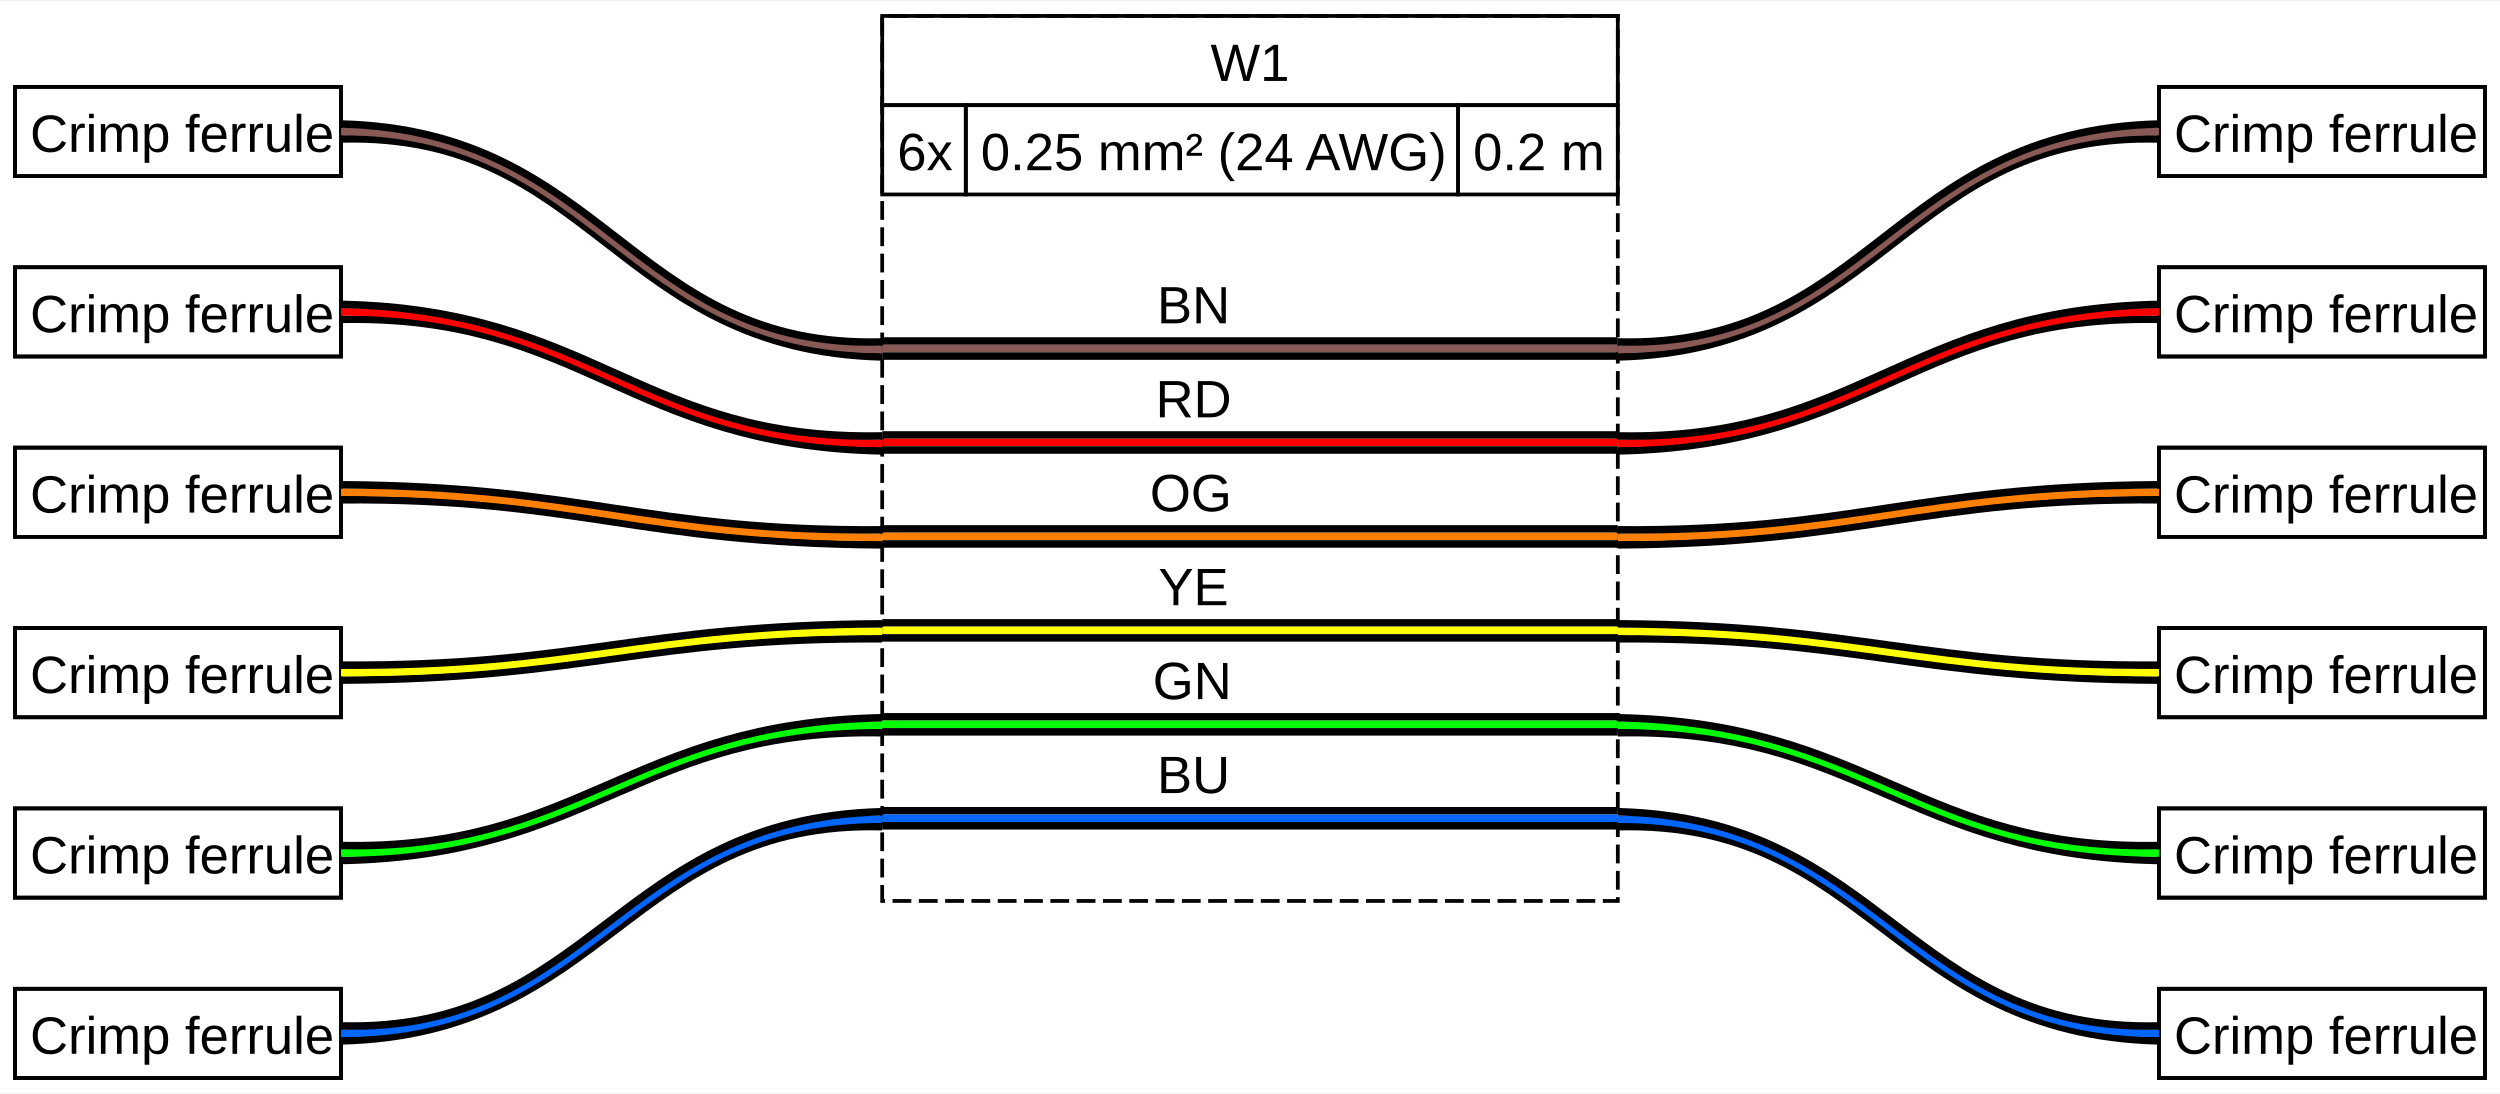
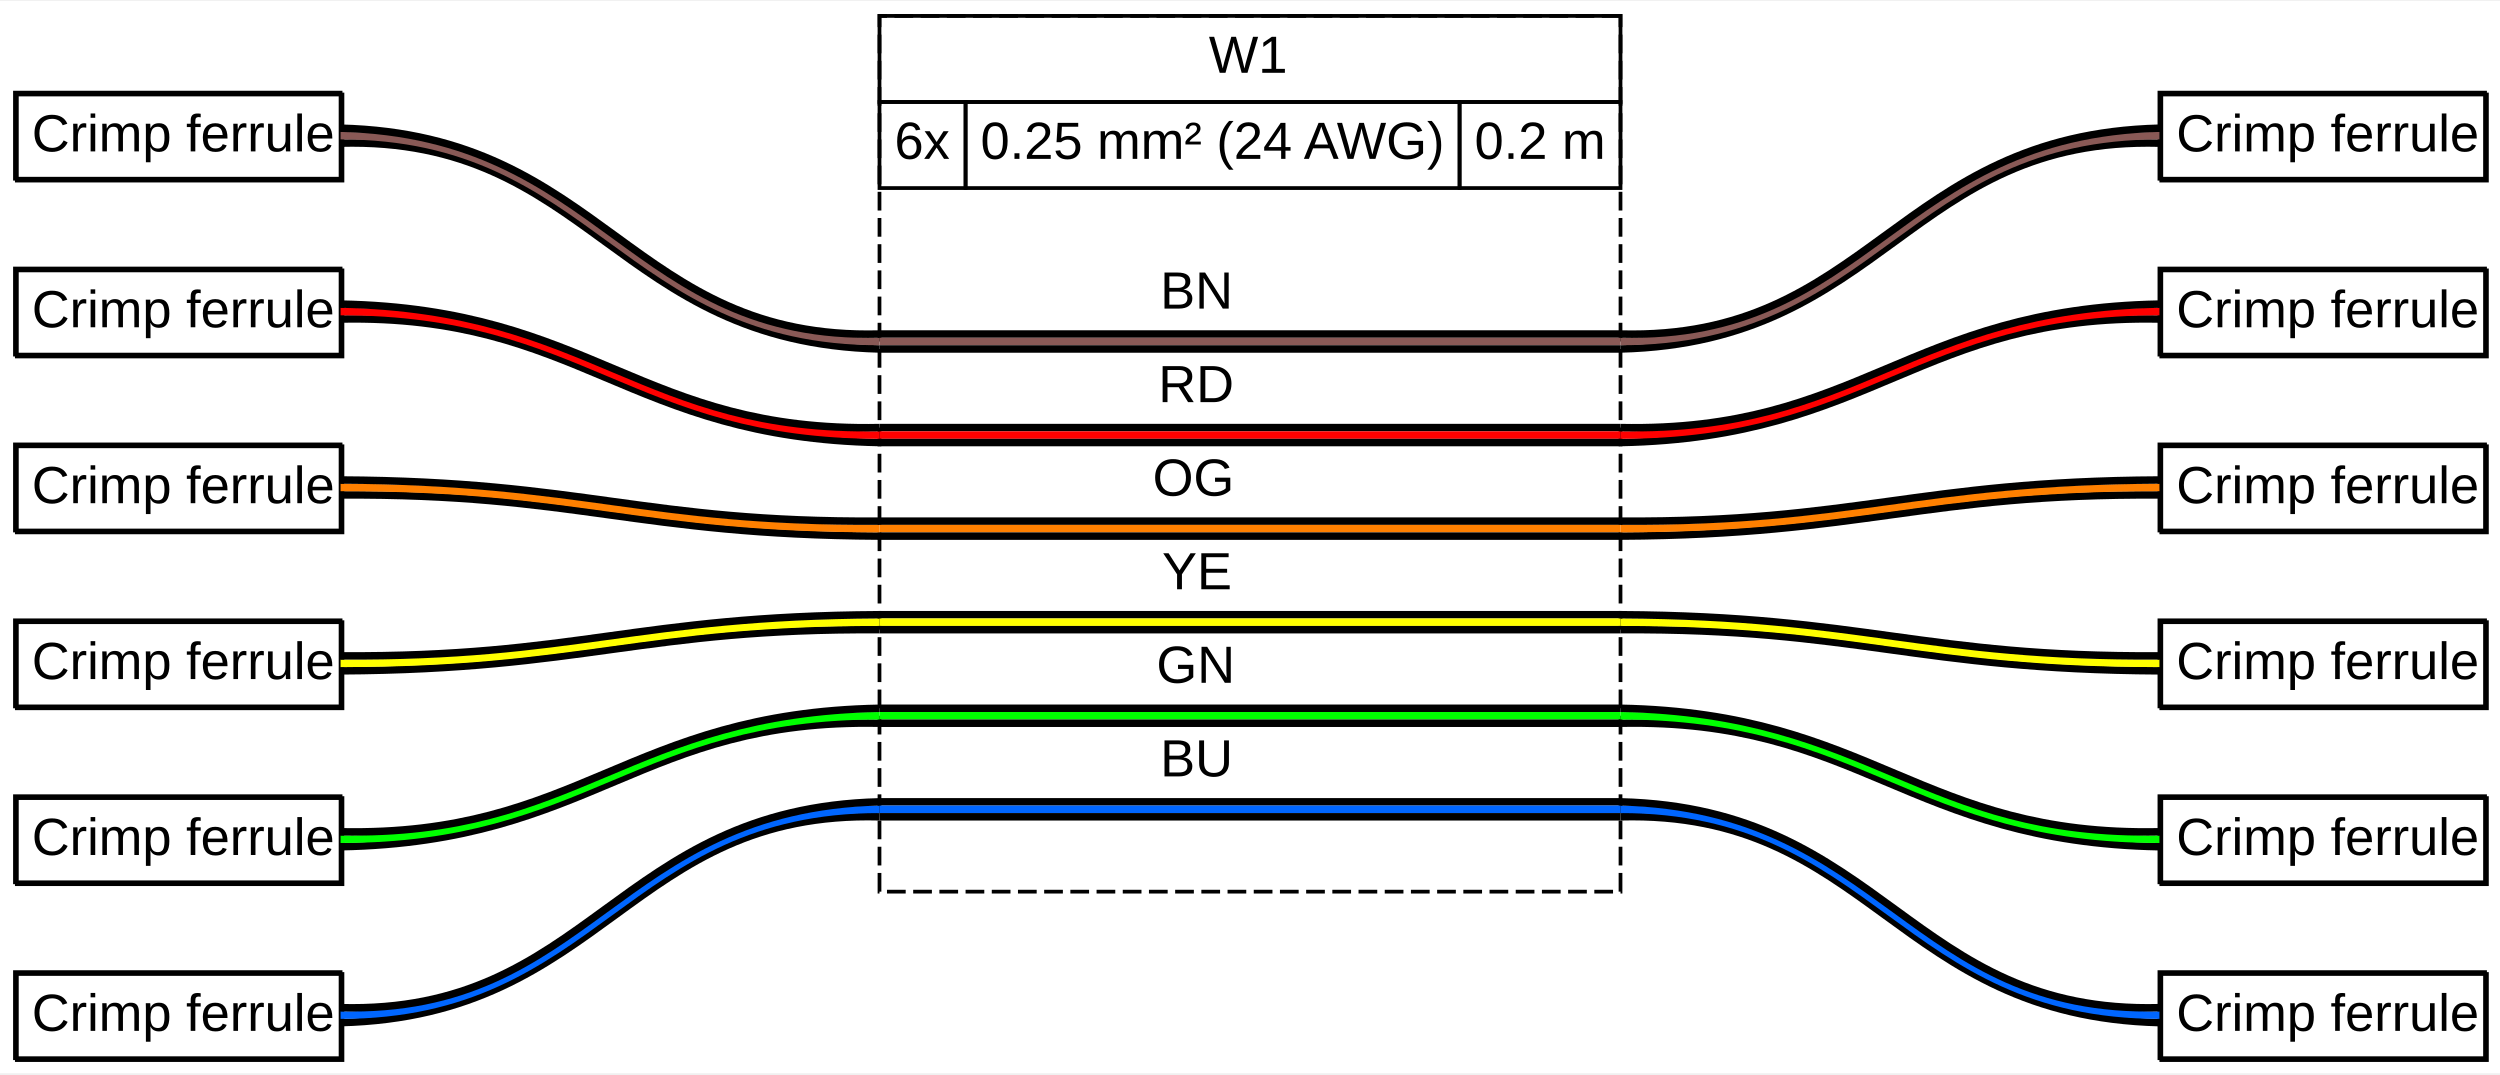
- <svg xmlns="http://www.w3.org/2000/svg" width="665pt" height="291pt" viewBox="0.00 0.00 665.25 290.62">
-   <g id="graph0" class="graph" transform="scale(1 1) rotate(0) translate(4 286.62)">
-     <polygon fill="#ffffff" stroke="none" points="-4,4 -4,-286.62 661.25,-286.62 661.25,4 -4,4" />
+ <svg xmlns="http://www.w3.org/2000/svg" width="668pt" height="287pt" viewBox="0.00 0.00 668.00 286.50">
+   <g id="graph0" class="graph" transform="scale(1 1) rotate(0) translate(4 282.5)">
+     <polygon fill="#ffffff" stroke="transparent" points="-4,4 -4,-282.5 664,-282.5 664,4 -4,4" />
    <g id="node1" class="node">
-       <polygon fill="#ffffff" stroke="black" points="86.75,-263.75 0,-263.75 0,-240 86.75,-240 86.75,-263.75" />
-       <polygon fill="none" stroke="black" points="0,-240 0,-263.75 86.75,-263.75 86.75,-240 0,-240" />
-       <text text-anchor="start" x="4" y="-246.45" font-family="arial" font-size="14.00">Crimp ferrule</text>
+       <polygon fill="#ffffff" stroke="black" points="87,-258 0,-258 0,-235 87,-235 87,-258" />
+       <polygon fill="none" stroke="black" points="0.5,-234.5 0.5,-257.5 87.5,-257.5 87.5,-234.5 0.5,-234.5" />
+       <text text-anchor="start" x="4.5" y="-242.3" font-family="arial" font-size="14.00">Crimp ferrule</text>
    </g>
    <g id="node13" class="node">
-       <polygon fill="#ffffff" stroke="black" stroke-dasharray="5,2" points="426.5,-282.62 230.75,-282.62 230.75,-47.12 426.5,-47.12 426.5,-282.62" />
-       <polygon fill="none" stroke="black" points="230.75,-258.88 230.75,-282.62 426.5,-282.62 426.5,-258.88 230.75,-258.88" />
-       <text text-anchor="start" x="318.12" y="-265.32" font-family="arial" font-size="14.00">W1</text>
-       <polygon fill="none" stroke="black" points="230.75,-235.12 230.75,-258.88 253,-258.88 253,-235.12 230.75,-235.12" />
-       <text text-anchor="start" x="234.75" y="-241.57" font-family="arial" font-size="14.00">6x</text>
-       <polygon fill="none" stroke="black" points="253,-235.12 253,-258.88 384,-258.88 384,-235.12 253,-235.12" />
-       <text text-anchor="start" x="257" y="-241.57" font-family="arial" font-size="14.00">0.25 mm² (24 AWG)</text>
-       <polygon fill="none" stroke="black" points="384,-235.12 384,-258.88 426.5,-258.88 426.5,-235.12 384,-235.12" />
-       <text text-anchor="start" x="388" y="-241.57" font-family="arial" font-size="14.00">0.2 m</text>
-       <text text-anchor="start" x="253.17" y="-219.82" font-family="arial" font-size="14.00"> </text>
-       <text text-anchor="start" x="303.88" y="-200.82" font-family="arial" font-size="14.00">     BN    </text>
-       <polygon fill="#000000" stroke="none" points="230.75,-195.12 230.75,-197.12 426.5,-197.12 426.5,-195.12 230.75,-195.12" />
-       <polygon fill="#895956" stroke="none" points="230.75,-193.12 230.75,-195.12 426.5,-195.12 426.5,-193.12 230.75,-193.12" />
-       <polygon fill="#000000" stroke="none" points="230.75,-191.12 230.75,-193.12 426.5,-193.12 426.5,-191.12 230.75,-191.12" />
-       <text text-anchor="start" x="303.5" y="-175.82" font-family="arial" font-size="14.00">     RD    </text>
-       <polygon fill="#000000" stroke="none" points="230.75,-170.12 230.75,-172.12 426.5,-172.12 426.5,-170.12 230.75,-170.12" />
-       <polygon fill="#ff0000" stroke="none" points="230.75,-168.12 230.75,-170.12 426.5,-170.12 426.5,-168.12 230.75,-168.12" />
-       <polygon fill="#000000" stroke="none" points="230.75,-166.12 230.75,-168.12 426.5,-168.12 426.5,-166.12 230.75,-166.12" />
-       <text text-anchor="start" x="302" y="-150.82" font-family="arial" font-size="14.00">     OG    </text>
-       <polygon fill="#000000" stroke="none" points="230.75,-145.12 230.75,-147.12 426.5,-147.12 426.5,-145.12 230.75,-145.12" />
-       <polygon fill="#ff8000" stroke="none" points="230.75,-143.12 230.75,-145.12 426.5,-145.12 426.5,-143.12 230.75,-143.12" />
-       <polygon fill="#000000" stroke="none" points="230.75,-141.12 230.75,-143.12 426.5,-143.12 426.5,-141.12 230.75,-141.12" />
-       <text text-anchor="start" x="304.25" y="-125.83" font-family="arial" font-size="14.00">     YE    </text>
-       <polygon fill="#000000" stroke="none" points="230.75,-120.12 230.75,-122.12 426.5,-122.12 426.5,-120.12 230.75,-120.12" />
-       <polygon fill="#ffff00" stroke="none" points="230.75,-118.12 230.75,-120.12 426.5,-120.12 426.5,-118.12 230.75,-118.12" />
-       <polygon fill="#000000" stroke="none" points="230.75,-116.12 230.75,-118.12 426.5,-118.12 426.5,-116.12 230.75,-116.12" />
-       <text text-anchor="start" x="302.75" y="-100.83" font-family="arial" font-size="14.00">     GN    </text>
-       <polygon fill="#000000" stroke="none" points="230.75,-95.12 230.75,-97.12 426.5,-97.12 426.5,-95.12 230.75,-95.12" />
-       <polygon fill="#00ff00" stroke="none" points="230.75,-93.12 230.75,-95.12 426.5,-95.12 426.5,-93.12 230.75,-93.12" />
-       <polygon fill="#000000" stroke="none" points="230.75,-91.12 230.75,-93.12 426.5,-93.12 426.5,-91.12 230.75,-91.12" />
-       <text text-anchor="start" x="303.88" y="-75.83" font-family="arial" font-size="14.00">     BU    </text>
-       <polygon fill="#000000" stroke="none" points="230.75,-70.12 230.75,-72.12 426.5,-72.12 426.5,-70.12 230.75,-70.12" />
-       <polygon fill="#0066ff" stroke="none" points="230.75,-68.12 230.75,-70.12 426.5,-70.12 426.5,-68.12 230.75,-68.12" />
-       <polygon fill="#000000" stroke="none" points="230.75,-66.12 230.75,-68.12 426.5,-68.12 426.5,-66.12 230.75,-66.12" />
-       <text text-anchor="start" x="253.17" y="-50.83" font-family="arial" font-size="14.00"> </text>
+       <polygon fill="#ffffff" stroke="black" stroke-dasharray="5,2" points="429,-278.5 231,-278.5 231,-44.5 429,-44.5 429,-278.5" />
+       <polygon fill="none" stroke="black" points="231,-255.5 231,-278.5 429,-278.5 429,-255.5 231,-255.5" />
+       <text text-anchor="start" x="319" y="-263.3" font-family="arial" font-size="14.00">W1</text>
+       <polygon fill="none" stroke="black" points="231,-232.5 231,-255.5 254,-255.5 254,-232.5 231,-232.5" />
+       <text text-anchor="start" x="235" y="-240.3" font-family="arial" font-size="14.00">6x</text>
+       <polygon fill="none" stroke="black" points="254,-232.5 254,-255.5 386,-255.5 386,-232.5 254,-232.5" />
+       <text text-anchor="start" x="258" y="-240.3" font-family="arial" font-size="14.00">0.25 mm² (24 AWG)</text>
+       <polygon fill="none" stroke="black" points="386,-232.5 386,-255.5 429,-255.5 429,-232.5 386,-232.5" />
+       <text text-anchor="start" x="390" y="-240.3" font-family="arial" font-size="14.00">0.2 m</text>
+       <text text-anchor="start" x="254" y="-219.3" font-family="arial" font-size="14.00"> </text>
+       <text text-anchor="start" x="306" y="-200.3" font-family="arial" font-size="14.00">     BN    </text>
+       <polygon fill="#000000" stroke="transparent" points="231,-192.5 231,-194.5 429,-194.5 429,-192.5 231,-192.5" />
+       <polygon fill="#895956" stroke="transparent" points="231,-190.5 231,-192.5 429,-192.5 429,-190.5 231,-190.5" />
+       <polygon fill="#000000" stroke="transparent" points="231,-188.5 231,-190.5 429,-190.5 429,-188.5 231,-188.5" />
+       <text text-anchor="start" x="305.5" y="-175.3" font-family="arial" font-size="14.00">     RD    </text>
+       <polygon fill="#000000" stroke="transparent" points="231,-167.5 231,-169.5 429,-169.5 429,-167.5 231,-167.5" />
+       <polygon fill="#ff0000" stroke="transparent" points="231,-165.5 231,-167.5 429,-167.5 429,-165.5 231,-165.5" />
+       <polygon fill="#000000" stroke="transparent" points="231,-163.5 231,-165.5 429,-165.5 429,-163.5 231,-163.5" />
+       <text text-anchor="start" x="304" y="-150.3" font-family="arial" font-size="14.00">     OG    </text>
+       <polygon fill="#000000" stroke="transparent" points="231,-142.5 231,-144.5 429,-144.5 429,-142.5 231,-142.5" />
+       <polygon fill="#ff8000" stroke="transparent" points="231,-140.5 231,-142.5 429,-142.5 429,-140.5 231,-140.5" />
+       <polygon fill="#000000" stroke="transparent" points="231,-138.5 231,-140.5 429,-140.5 429,-138.5 231,-138.5" />
+       <text text-anchor="start" x="306.5" y="-125.3" font-family="arial" font-size="14.00">     YE    </text>
+       <polygon fill="#000000" stroke="transparent" points="231,-117.5 231,-119.5 429,-119.5 429,-117.5 231,-117.5" />
+       <polygon fill="#ffff00" stroke="transparent" points="231,-115.5 231,-117.5 429,-117.5 429,-115.5 231,-115.5" />
+       <polygon fill="#000000" stroke="transparent" points="231,-113.5 231,-115.5 429,-115.5 429,-113.5 231,-113.5" />
+       <text text-anchor="start" x="305" y="-100.3" font-family="arial" font-size="14.00">     GN    </text>
+       <polygon fill="#000000" stroke="transparent" points="231,-92.5 231,-94.5 429,-94.5 429,-92.5 231,-92.5" />
+       <polygon fill="#00ff00" stroke="transparent" points="231,-90.5 231,-92.5 429,-92.5 429,-90.5 231,-90.5" />
+       <polygon fill="#000000" stroke="transparent" points="231,-88.5 231,-90.5 429,-90.5 429,-88.5 231,-88.5" />
+       <text text-anchor="start" x="306" y="-75.3" font-family="arial" font-size="14.00">     BU    </text>
+       <polygon fill="#000000" stroke="transparent" points="231,-67.5 231,-69.5 429,-69.5 429,-67.5 231,-67.5" />
+       <polygon fill="#0066ff" stroke="transparent" points="231,-65.5 231,-67.5 429,-67.5 429,-65.5 231,-65.5" />
+       <polygon fill="#000000" stroke="transparent" points="231,-63.5 231,-65.5 429,-65.5 429,-63.5 231,-63.5" />
+       <text text-anchor="start" x="254" y="-50.3" font-family="arial" font-size="14.00"> </text>
    </g>
    <g id="edge1" class="edge">
-       <path fill="none" stroke="#000000" stroke-width="2" d="M86.75,-249.88C153.76,-251.67 159.76,-193.67 230.75,-191.88" />
-       <path fill="none" stroke="#895956" stroke-width="2" d="M86.75,-251.88C155.75,-251.88 161.75,-193.88 230.75,-193.88" />
-       <path fill="none" stroke="#000000" stroke-width="2" d="M86.75,-253.87C157.74,-252.08 163.74,-194.08 230.75,-195.87" />
+       <path fill="none" stroke="#000000" stroke-width="2" d="M87,-244.5C153.53,-246.25 160.51,-191.25 231,-189.5" />
+       <path fill="none" stroke="#895956" stroke-width="2" d="M87,-246.5C155.51,-246.5 162.49,-191.5 231,-191.5" />
+       <path fill="none" stroke="#000000" stroke-width="2" d="M87,-248.5C157.49,-246.75 164.47,-191.75 231,-193.5" />
    </g>
    <g id="node2" class="node">
-       <polygon fill="#ffffff" stroke="black" points="86.75,-215.75 0,-215.75 0,-192 86.75,-192 86.75,-215.75" />
-       <polygon fill="none" stroke="black" points="0,-192 0,-215.75 86.75,-215.75 86.75,-192 0,-192" />
-       <text text-anchor="start" x="4" y="-198.45" font-family="arial" font-size="14.00">Crimp ferrule</text>
+       <polygon fill="#ffffff" stroke="black" points="87,-211 0,-211 0,-188 87,-188 87,-211" />
+       <polygon fill="none" stroke="black" points="0.5,-187.5 0.5,-210.5 87.5,-210.5 87.5,-187.5 0.5,-187.5" />
+       <text text-anchor="start" x="4.5" y="-195.3" font-family="arial" font-size="14.00">Crimp ferrule</text>
    </g>
    <g id="edge3" class="edge">
-       <path fill="none" stroke="#000000" stroke-width="2" d="M86.75,-201.88C150.73,-203.21 163,-168.21 230.75,-166.88" />
-       <path fill="none" stroke="#ff0000" stroke-width="2" d="M86.75,-203.88C152.61,-203.88 164.89,-168.88 230.75,-168.88" />
-       <path fill="none" stroke="#000000" stroke-width="2" d="M86.75,-205.87C154.5,-204.54 166.77,-169.54 230.75,-170.87" />
+       <path fill="none" stroke="#000000" stroke-width="2" d="M87,-197.5C150.79,-198.78 163.47,-165.78 231,-164.5" />
+       <path fill="none" stroke="#ff0000" stroke-width="2" d="M87,-199.5C152.66,-199.5 165.34,-166.5 231,-166.5" />
+       <path fill="none" stroke="#000000" stroke-width="2" d="M87,-201.5C154.53,-200.22 167.21,-167.22 231,-168.5" />
    </g>
    <g id="node3" class="node">
-       <polygon fill="#ffffff" stroke="black" points="86.75,-167.75 0,-167.75 0,-144 86.75,-144 86.75,-167.75" />
-       <polygon fill="none" stroke="black" points="0,-144 0,-167.75 86.75,-167.75 86.75,-144 0,-144" />
-       <text text-anchor="start" x="4" y="-150.45" font-family="arial" font-size="14.00">Crimp ferrule</text>
+       <polygon fill="#ffffff" stroke="black" points="87,-164 0,-164 0,-141 87,-141 87,-164" />
+       <polygon fill="none" stroke="black" points="0.5,-140.5 0.5,-163.5 87.5,-163.5 87.5,-140.5 0.5,-140.5" />
+       <text text-anchor="start" x="4.5" y="-148.3" font-family="arial" font-size="14.00">Crimp ferrule</text>
    </g>
    <g id="edge5" class="edge">
-       <path fill="none" stroke="#000000" stroke-width="2" d="M86.75,-153.88C149.75,-154.29 165.31,-142.29 230.75,-141.88" />
-       <path fill="none" stroke="#ff8000" stroke-width="2" d="M86.75,-155.88C150.97,-155.88 166.53,-143.88 230.75,-143.88" />
-       <path fill="none" stroke="#000000" stroke-width="2" d="M86.75,-157.87C152.19,-157.46 167.75,-145.46 230.75,-145.87" />
+       <path fill="none" stroke="#000000" stroke-width="2" d="M87,-150.5C150.04,-150.86 165.66,-139.86 231,-139.5" />
+       <path fill="none" stroke="#ff8000" stroke-width="2" d="M87,-152.5C151.19,-152.5 166.81,-141.5 231,-141.5" />
+       <path fill="none" stroke="#000000" stroke-width="2" d="M87,-154.5C152.34,-154.14 167.96,-143.14 231,-143.5" />
    </g>
    <g id="node4" class="node">
-       <polygon fill="#ffffff" stroke="black" points="86.75,-119.75 0,-119.75 0,-96 86.75,-96 86.75,-119.75" />
-       <polygon fill="none" stroke="black" points="0,-96 0,-119.75 86.75,-119.75 86.75,-96 0,-96" />
-       <text text-anchor="start" x="4" y="-102.45" font-family="arial" font-size="14.00">Crimp ferrule</text>
+       <polygon fill="#ffffff" stroke="black" points="87,-117 0,-117 0,-94 87,-94 87,-117" />
+       <polygon fill="none" stroke="black" points="0.5,-93.5 0.5,-116.5 87.5,-116.5 87.5,-93.5 0.5,-93.5" />
+       <text text-anchor="start" x="4.5" y="-101.3" font-family="arial" font-size="14.00">Crimp ferrule</text>
    </g>
    <g id="edge7" class="edge">
-       <path fill="none" stroke="#000000" stroke-width="2" d="M86.75,-105.88C152.09,-106.24 167.71,-117.24 230.75,-116.88" />
-       <path fill="none" stroke="#ffff00" stroke-width="2" d="M86.75,-107.88C150.94,-107.87 166.56,-118.87 230.75,-118.88" />
-       <path fill="none" stroke="#000000" stroke-width="2" d="M86.75,-109.87C149.79,-109.51 165.41,-120.51 230.75,-120.87" />
+       <path fill="none" stroke="#000000" stroke-width="2" d="M87,-103.5C152.34,-103.86 167.96,-114.86 231,-114.5" />
+       <path fill="none" stroke="#ffff00" stroke-width="2" d="M87,-105.5C151.19,-105.5 166.81,-116.5 231,-116.5" />
+       <path fill="none" stroke="#000000" stroke-width="2" d="M87,-107.5C150.04,-107.14 165.66,-118.14 231,-118.5" />
    </g>
    <g id="node5" class="node">
-       <polygon fill="#ffffff" stroke="black" points="86.75,-71.75 0,-71.75 0,-48 86.75,-48 86.75,-71.75" />
-       <polygon fill="none" stroke="black" points="0,-48 0,-71.75 86.75,-71.75 86.75,-48 0,-48" />
-       <text text-anchor="start" x="4" y="-54.45" font-family="arial" font-size="14.00">Crimp ferrule</text>
+       <polygon fill="#ffffff" stroke="black" points="87,-70 0,-70 0,-47 87,-47 87,-70" />
+       <polygon fill="none" stroke="black" points="0.5,-46.5 0.5,-69.5 87.5,-69.5 87.5,-46.5 0.5,-46.5" />
+       <text text-anchor="start" x="4.5" y="-54.3" font-family="arial" font-size="14.00">Crimp ferrule</text>
    </g>
    <g id="edge9" class="edge">
-       <path fill="none" stroke="#000000" stroke-width="2" d="M86.75,-57.88C154.39,-59.19 166.87,-93.19 230.75,-91.88" />
-       <path fill="none" stroke="#00ff00" stroke-width="2" d="M86.75,-59.88C152.51,-59.88 164.99,-93.88 230.75,-93.88" />
-       <path fill="none" stroke="#000000" stroke-width="2" d="M86.75,-61.87C150.63,-60.56 163.11,-94.56 230.75,-95.87" />
+       <path fill="none" stroke="#000000" stroke-width="2" d="M87,-56.5C154.53,-57.78 167.21,-90.78 231,-89.5" />
+       <path fill="none" stroke="#00ff00" stroke-width="2" d="M87,-58.5C152.66,-58.5 165.34,-91.5 231,-91.5" />
+       <path fill="none" stroke="#000000" stroke-width="2" d="M87,-60.5C150.79,-59.22 163.47,-92.22 231,-93.5" />
    </g>
    <g id="node6" class="node">
-       <polygon fill="#ffffff" stroke="black" points="86.75,-23.75 0,-23.75 0,0 86.75,0 86.75,-23.75" />
-       <polygon fill="none" stroke="black" points="0,0 0,-23.75 86.75,-23.75 86.75,0 0,0" />
-       <text text-anchor="start" x="4" y="-6.45" font-family="arial" font-size="14.00">Crimp ferrule</text>
+       <polygon fill="#ffffff" stroke="black" points="87,-23 0,-23 0,0 87,0 87,-23" />
+       <polygon fill="none" stroke="black" points="0.5,0.5 0.5,-22.5 87.5,-22.5 87.5,0.5 0.5,0.5" />
+       <text text-anchor="start" x="4.5" y="-7.3" font-family="arial" font-size="14.00">Crimp ferrule</text>
    </g>
    <g id="edge11" class="edge">
-       <path fill="none" stroke="#000000" stroke-width="2" d="M86.75,-9.88C157.57,-11.65 163.91,-68.65 230.75,-66.88" />
-       <path fill="none" stroke="#0066ff" stroke-width="2" d="M86.75,-11.88C155.58,-11.88 161.92,-68.88 230.75,-68.88" />
-       <path fill="none" stroke="#000000" stroke-width="2" d="M86.75,-13.87C153.59,-12.1 159.93,-69.1 230.75,-70.87" />
+       <path fill="none" stroke="#000000" stroke-width="2" d="M87,-9.5C157.49,-11.25 164.47,-66.25 231,-64.5" />
+       <path fill="none" stroke="#0066ff" stroke-width="2" d="M87,-11.5C155.51,-11.5 162.49,-66.5 231,-66.5" />
+       <path fill="none" stroke="#000000" stroke-width="2" d="M87,-13.5C153.53,-11.75 160.51,-66.75 231,-68.5" />
    </g>
    <g id="node7" class="node">
-       <polygon fill="#ffffff" stroke="black" points="657.25,-263.75 570.5,-263.75 570.5,-240 657.25,-240 657.25,-263.75" />
-       <polygon fill="none" stroke="black" points="570.5,-240 570.5,-263.75 657.25,-263.75 657.25,-240 570.5,-240" />
-       <text text-anchor="start" x="574.5" y="-246.45" font-family="arial" font-size="14.00">Crimp ferrule</text>
+       <polygon fill="#ffffff" stroke="black" points="660,-258 573,-258 573,-235 660,-235 660,-258" />
+       <polygon fill="none" stroke="black" points="573.5,-234.5 573.5,-257.5 660.5,-257.5 660.5,-234.5 573.5,-234.5" />
+       <text text-anchor="start" x="577.5" y="-242.3" font-family="arial" font-size="14.00">Crimp ferrule</text>
    </g>
    <g id="node8" class="node">
-       <polygon fill="#ffffff" stroke="black" points="657.25,-215.75 570.5,-215.75 570.5,-192 657.25,-192 657.25,-215.75" />
-       <polygon fill="none" stroke="black" points="570.5,-192 570.5,-215.75 657.25,-215.75 657.25,-192 570.5,-192" />
-       <text text-anchor="start" x="574.5" y="-198.45" font-family="arial" font-size="14.00">Crimp ferrule</text>
+       <polygon fill="#ffffff" stroke="black" points="660,-211 573,-211 573,-188 660,-188 660,-211" />
+       <polygon fill="none" stroke="black" points="573.5,-187.5 573.5,-210.5 660.5,-210.5 660.5,-187.5 573.5,-187.5" />
+       <text text-anchor="start" x="577.5" y="-195.3" font-family="arial" font-size="14.00">Crimp ferrule</text>
    </g>
    <g id="node9" class="node">
-       <polygon fill="#ffffff" stroke="black" points="657.25,-167.75 570.5,-167.75 570.5,-144 657.25,-144 657.25,-167.75" />
-       <polygon fill="none" stroke="black" points="570.5,-144 570.5,-167.75 657.25,-167.75 657.25,-144 570.5,-144" />
-       <text text-anchor="start" x="574.5" y="-150.45" font-family="arial" font-size="14.00">Crimp ferrule</text>
+       <polygon fill="#ffffff" stroke="black" points="660,-164 573,-164 573,-141 660,-141 660,-164" />
+       <polygon fill="none" stroke="black" points="573.5,-140.5 573.5,-163.5 660.5,-163.5 660.5,-140.5 573.5,-140.5" />
+       <text text-anchor="start" x="577.5" y="-148.3" font-family="arial" font-size="14.00">Crimp ferrule</text>
    </g>
    <g id="node10" class="node">
-       <polygon fill="#ffffff" stroke="black" points="657.25,-119.75 570.5,-119.75 570.5,-96 657.25,-96 657.25,-119.75" />
-       <polygon fill="none" stroke="black" points="570.5,-96 570.5,-119.75 657.25,-119.75 657.25,-96 570.5,-96" />
-       <text text-anchor="start" x="574.5" y="-102.45" font-family="arial" font-size="14.00">Crimp ferrule</text>
+       <polygon fill="#ffffff" stroke="black" points="660,-117 573,-117 573,-94 660,-94 660,-117" />
+       <polygon fill="none" stroke="black" points="573.5,-93.5 573.5,-116.5 660.5,-116.5 660.5,-93.5 573.5,-93.5" />
+       <text text-anchor="start" x="577.5" y="-101.3" font-family="arial" font-size="14.00">Crimp ferrule</text>
    </g>
    <g id="node11" class="node">
-       <polygon fill="#ffffff" stroke="black" points="657.25,-71.75 570.5,-71.75 570.5,-48 657.25,-48 657.25,-71.75" />
-       <polygon fill="none" stroke="black" points="570.5,-48 570.5,-71.75 657.25,-71.75 657.25,-48 570.5,-48" />
-       <text text-anchor="start" x="574.5" y="-54.45" font-family="arial" font-size="14.00">Crimp ferrule</text>
+       <polygon fill="#ffffff" stroke="black" points="660,-70 573,-70 573,-47 660,-47 660,-70" />
+       <polygon fill="none" stroke="black" points="573.5,-46.5 573.5,-69.5 660.5,-69.5 660.5,-46.5 573.5,-46.5" />
+       <text text-anchor="start" x="577.5" y="-54.3" font-family="arial" font-size="14.00">Crimp ferrule</text>
    </g>
    <g id="node12" class="node">
-       <polygon fill="#ffffff" stroke="black" points="657.25,-23.75 570.5,-23.75 570.5,0 657.25,0 657.25,-23.75" />
-       <polygon fill="none" stroke="black" points="570.5,0 570.5,-23.75 657.25,-23.75 657.25,0 570.5,0" />
-       <text text-anchor="start" x="574.5" y="-6.45" font-family="arial" font-size="14.00">Crimp ferrule</text>
+       <polygon fill="#ffffff" stroke="black" points="660,-23 573,-23 573,0 660,0 660,-23" />
+       <polygon fill="none" stroke="black" points="573.5,0.5 573.5,-22.5 660.5,-22.5 660.5,0.5 573.5,0.5" />
+       <text text-anchor="start" x="577.5" y="-7.3" font-family="arial" font-size="14.00">Crimp ferrule</text>
    </g>
    <g id="edge2" class="edge">
-       <path fill="none" stroke="#000000" stroke-width="2" d="M426.5,-191.88C497.49,-193.67 503.49,-251.67 570.5,-249.88" />
-       <path fill="none" stroke="#895956" stroke-width="2" d="M426.5,-193.88C495.5,-193.88 501.5,-251.88 570.5,-251.88" />
-       <path fill="none" stroke="#000000" stroke-width="2" d="M426.5,-195.87C493.51,-194.08 499.51,-252.08 570.5,-253.87" />
+       <path fill="none" stroke="#000000" stroke-width="2" d="M429,-189.5C499.49,-191.25 506.47,-246.25 573,-244.5" />
+       <path fill="none" stroke="#895956" stroke-width="2" d="M429,-191.5C497.51,-191.5 504.49,-246.5 573,-246.5" />
+       <path fill="none" stroke="#000000" stroke-width="2" d="M429,-193.5C495.53,-191.75 502.51,-246.75 573,-248.5" />
    </g>
    <g id="edge4" class="edge">
-       <path fill="none" stroke="#000000" stroke-width="2" d="M426.5,-166.88C494.25,-168.21 506.52,-203.21 570.5,-201.88" />
-       <path fill="none" stroke="#ff0000" stroke-width="2" d="M426.5,-168.88C492.36,-168.88 504.64,-203.88 570.5,-203.88" />
-       <path fill="none" stroke="#000000" stroke-width="2" d="M426.5,-170.87C490.48,-169.54 502.75,-204.54 570.5,-205.87" />
+       <path fill="none" stroke="#000000" stroke-width="2" d="M429,-164.5C496.53,-165.78 509.21,-198.78 573,-197.5" />
+       <path fill="none" stroke="#ff0000" stroke-width="2" d="M429,-166.5C494.66,-166.5 507.34,-199.5 573,-199.5" />
+       <path fill="none" stroke="#000000" stroke-width="2" d="M429,-168.5C492.79,-167.22 505.47,-200.22 573,-201.5" />
    </g>
    <g id="edge6" class="edge">
-       <path fill="none" stroke="#000000" stroke-width="2" d="M426.5,-141.88C491.94,-142.29 507.5,-154.29 570.5,-153.88" />
-       <path fill="none" stroke="#ff8000" stroke-width="2" d="M426.5,-143.88C490.72,-143.88 506.28,-155.88 570.5,-155.88" />
-       <path fill="none" stroke="#000000" stroke-width="2" d="M426.5,-145.87C489.5,-145.46 505.06,-157.46 570.5,-157.87" />
+       <path fill="none" stroke="#000000" stroke-width="2" d="M429,-139.5C494.34,-139.86 509.96,-150.86 573,-150.5" />
+       <path fill="none" stroke="#ff8000" stroke-width="2" d="M429,-141.5C493.19,-141.5 508.81,-152.5 573,-152.5" />
+       <path fill="none" stroke="#000000" stroke-width="2" d="M429,-143.5C492.04,-143.14 507.66,-154.14 573,-154.5" />
    </g>
    <g id="edge8" class="edge">
-       <path fill="none" stroke="#000000" stroke-width="2" d="M426.5,-116.88C489.54,-117.24 505.16,-106.24 570.5,-105.88" />
-       <path fill="none" stroke="#ffff00" stroke-width="2" d="M426.5,-118.88C490.69,-118.87 506.31,-107.87 570.5,-107.88" />
-       <path fill="none" stroke="#000000" stroke-width="2" d="M426.5,-120.87C491.84,-120.51 507.46,-109.51 570.5,-109.87" />
+       <path fill="none" stroke="#000000" stroke-width="2" d="M429,-114.5C492.04,-114.86 507.66,-103.86 573,-103.5" />
+       <path fill="none" stroke="#ffff00" stroke-width="2" d="M429,-116.5C493.19,-116.5 508.81,-105.5 573,-105.5" />
+       <path fill="none" stroke="#000000" stroke-width="2" d="M429,-118.5C494.34,-118.14 509.96,-107.14 573,-107.5" />
    </g>
    <g id="edge10" class="edge">
-       <path fill="none" stroke="#000000" stroke-width="2" d="M426.5,-91.88C490.38,-93.19 502.86,-59.19 570.5,-57.88" />
-       <path fill="none" stroke="#00ff00" stroke-width="2" d="M426.5,-93.88C492.26,-93.88 504.74,-59.88 570.5,-59.88" />
-       <path fill="none" stroke="#000000" stroke-width="2" d="M426.5,-95.87C494.14,-94.56 506.62,-60.56 570.5,-61.87" />
+       <path fill="none" stroke="#000000" stroke-width="2" d="M429,-89.5C492.79,-90.78 505.47,-57.78 573,-56.5" />
+       <path fill="none" stroke="#00ff00" stroke-width="2" d="M429,-91.5C494.66,-91.5 507.34,-58.5 573,-58.5" />
+       <path fill="none" stroke="#000000" stroke-width="2" d="M429,-93.5C496.53,-92.22 509.21,-59.22 573,-60.5" />
    </g>
    <g id="edge12" class="edge">
-       <path fill="none" stroke="#000000" stroke-width="2" d="M426.5,-66.88C493.34,-68.65 499.68,-11.65 570.5,-9.88" />
-       <path fill="none" stroke="#0066ff" stroke-width="2" d="M426.5,-68.88C495.33,-68.88 501.67,-11.88 570.5,-11.88" />
-       <path fill="none" stroke="#000000" stroke-width="2" d="M426.5,-70.87C497.32,-69.1 503.66,-12.1 570.5,-13.87" />
+       <path fill="none" stroke="#000000" stroke-width="2" d="M429,-64.5C495.53,-66.25 502.51,-11.25 573,-9.5" />
+       <path fill="none" stroke="#0066ff" stroke-width="2" d="M429,-66.5C497.51,-66.5 504.49,-11.5 573,-11.5" />
+       <path fill="none" stroke="#000000" stroke-width="2" d="M429,-68.5C499.49,-66.75 506.47,-11.75 573,-13.5" />
    </g>
  </g>
</svg>
